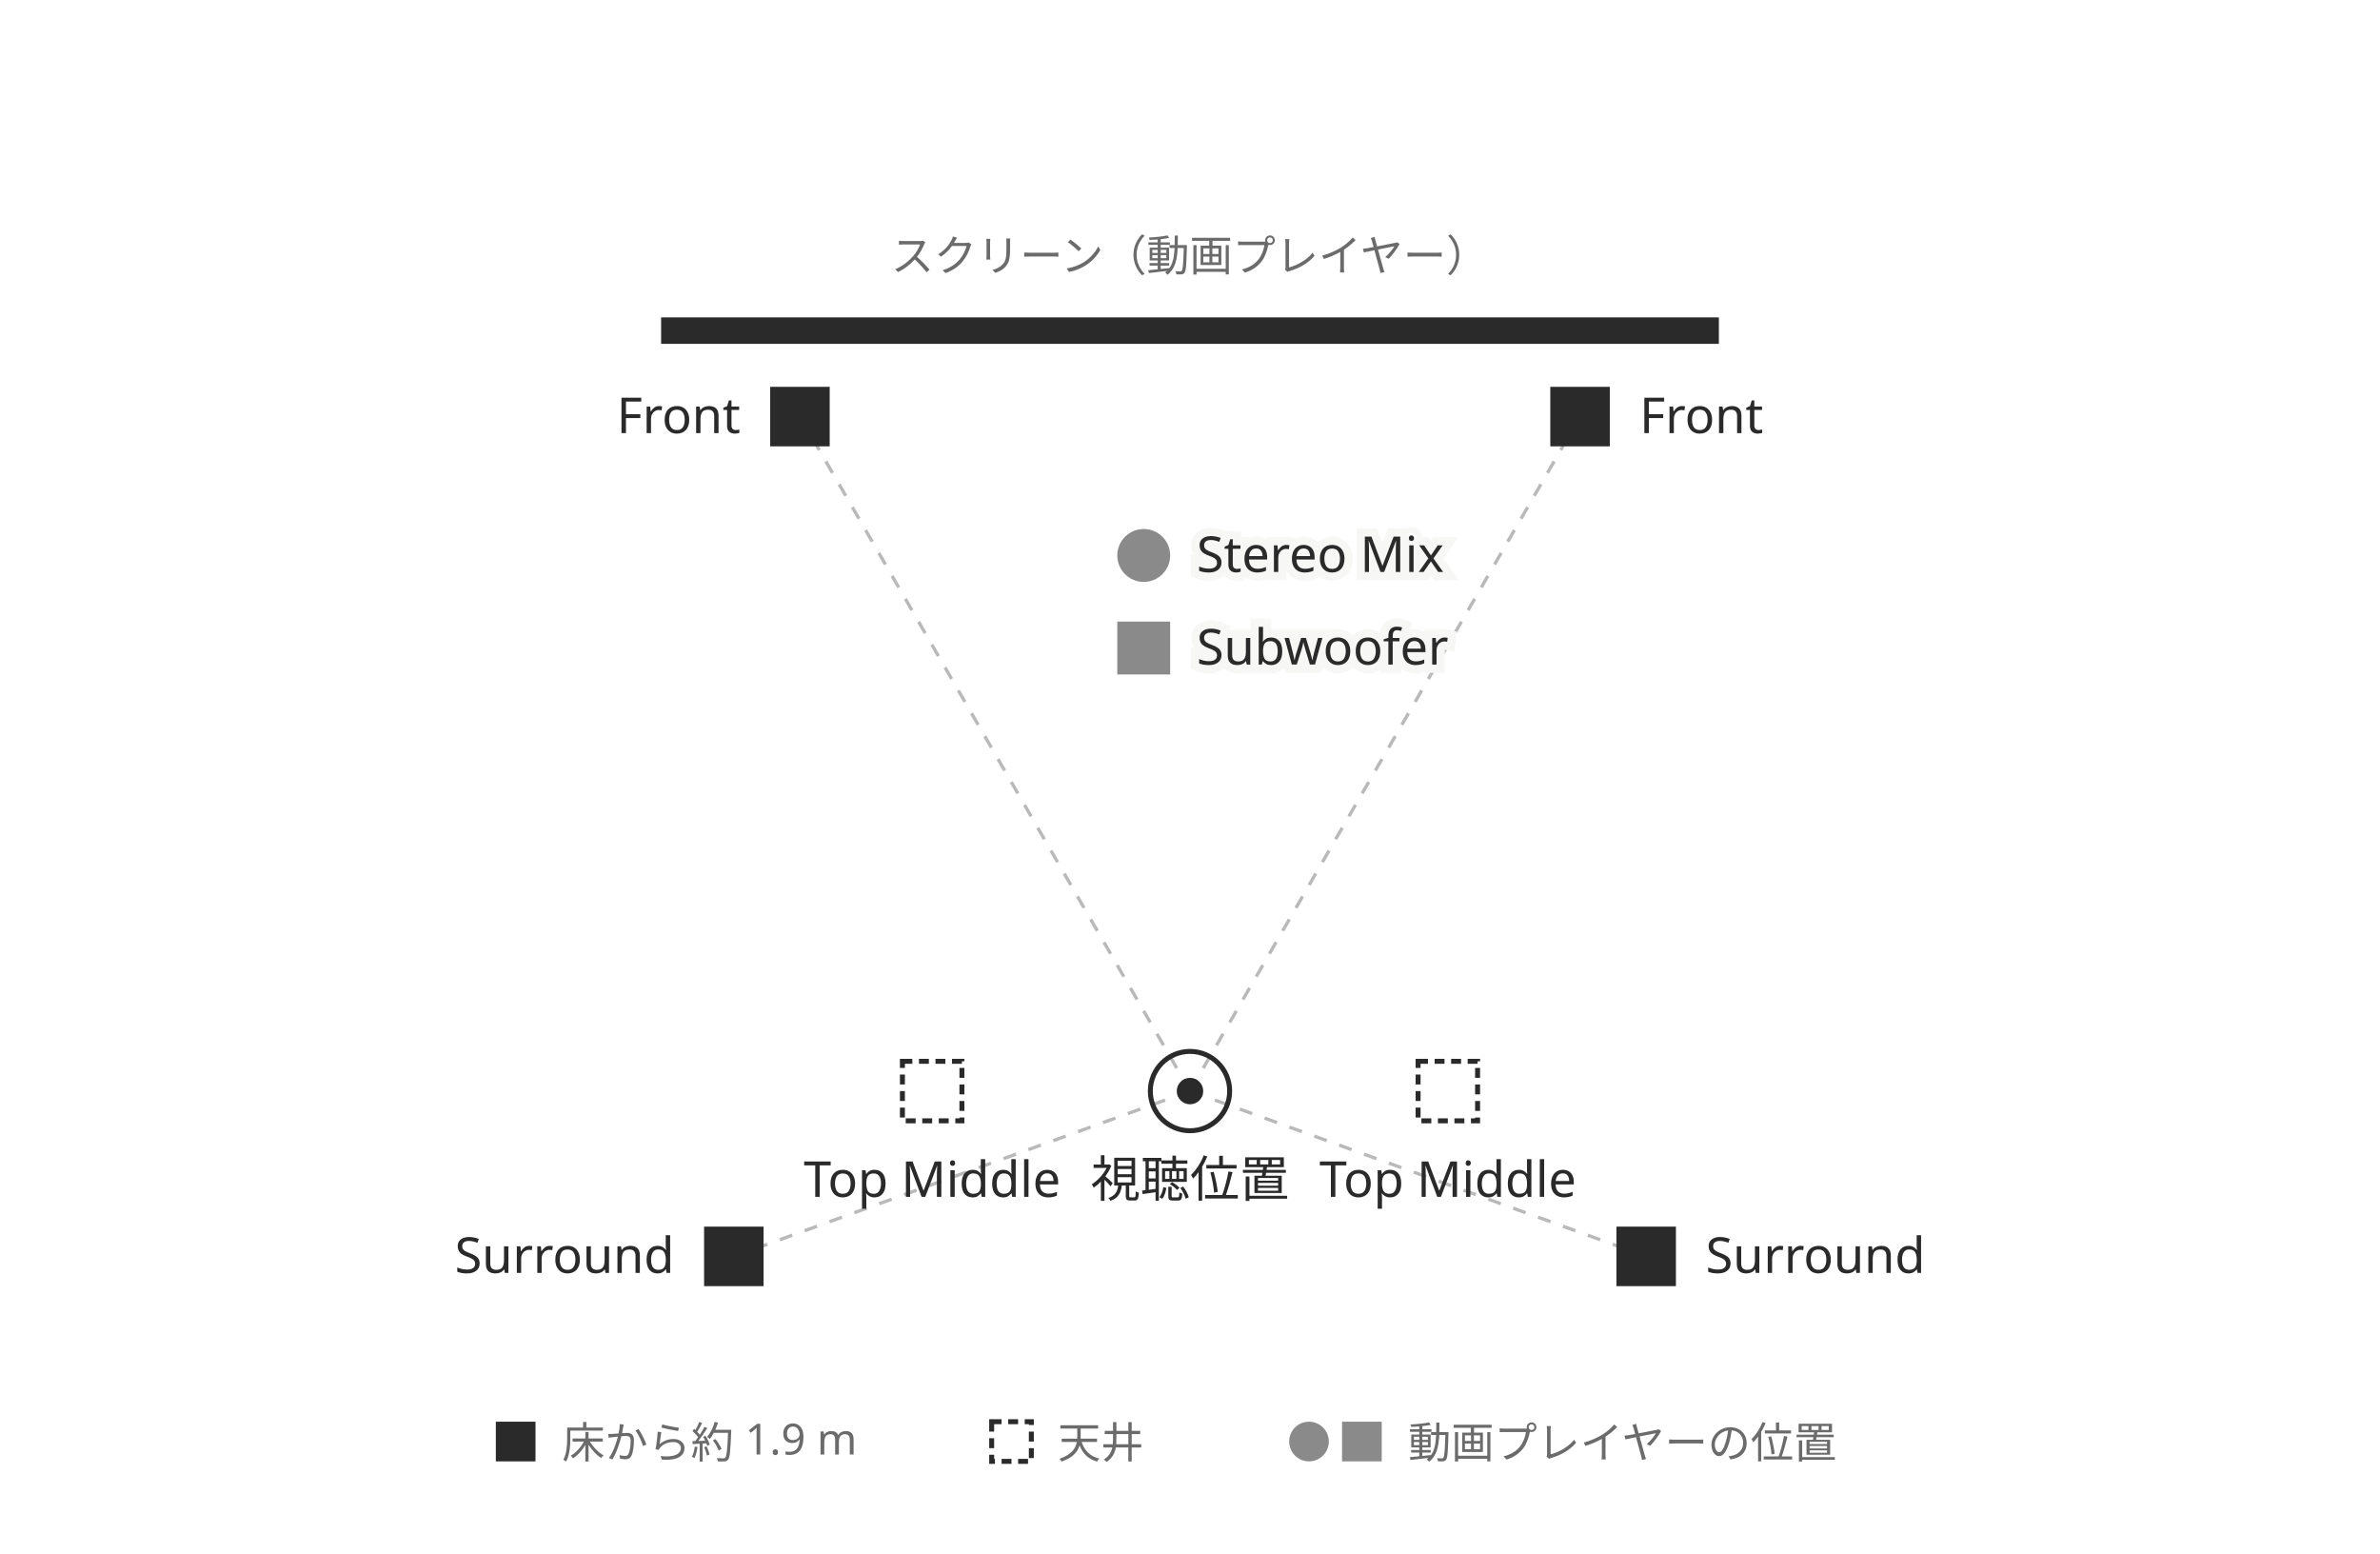
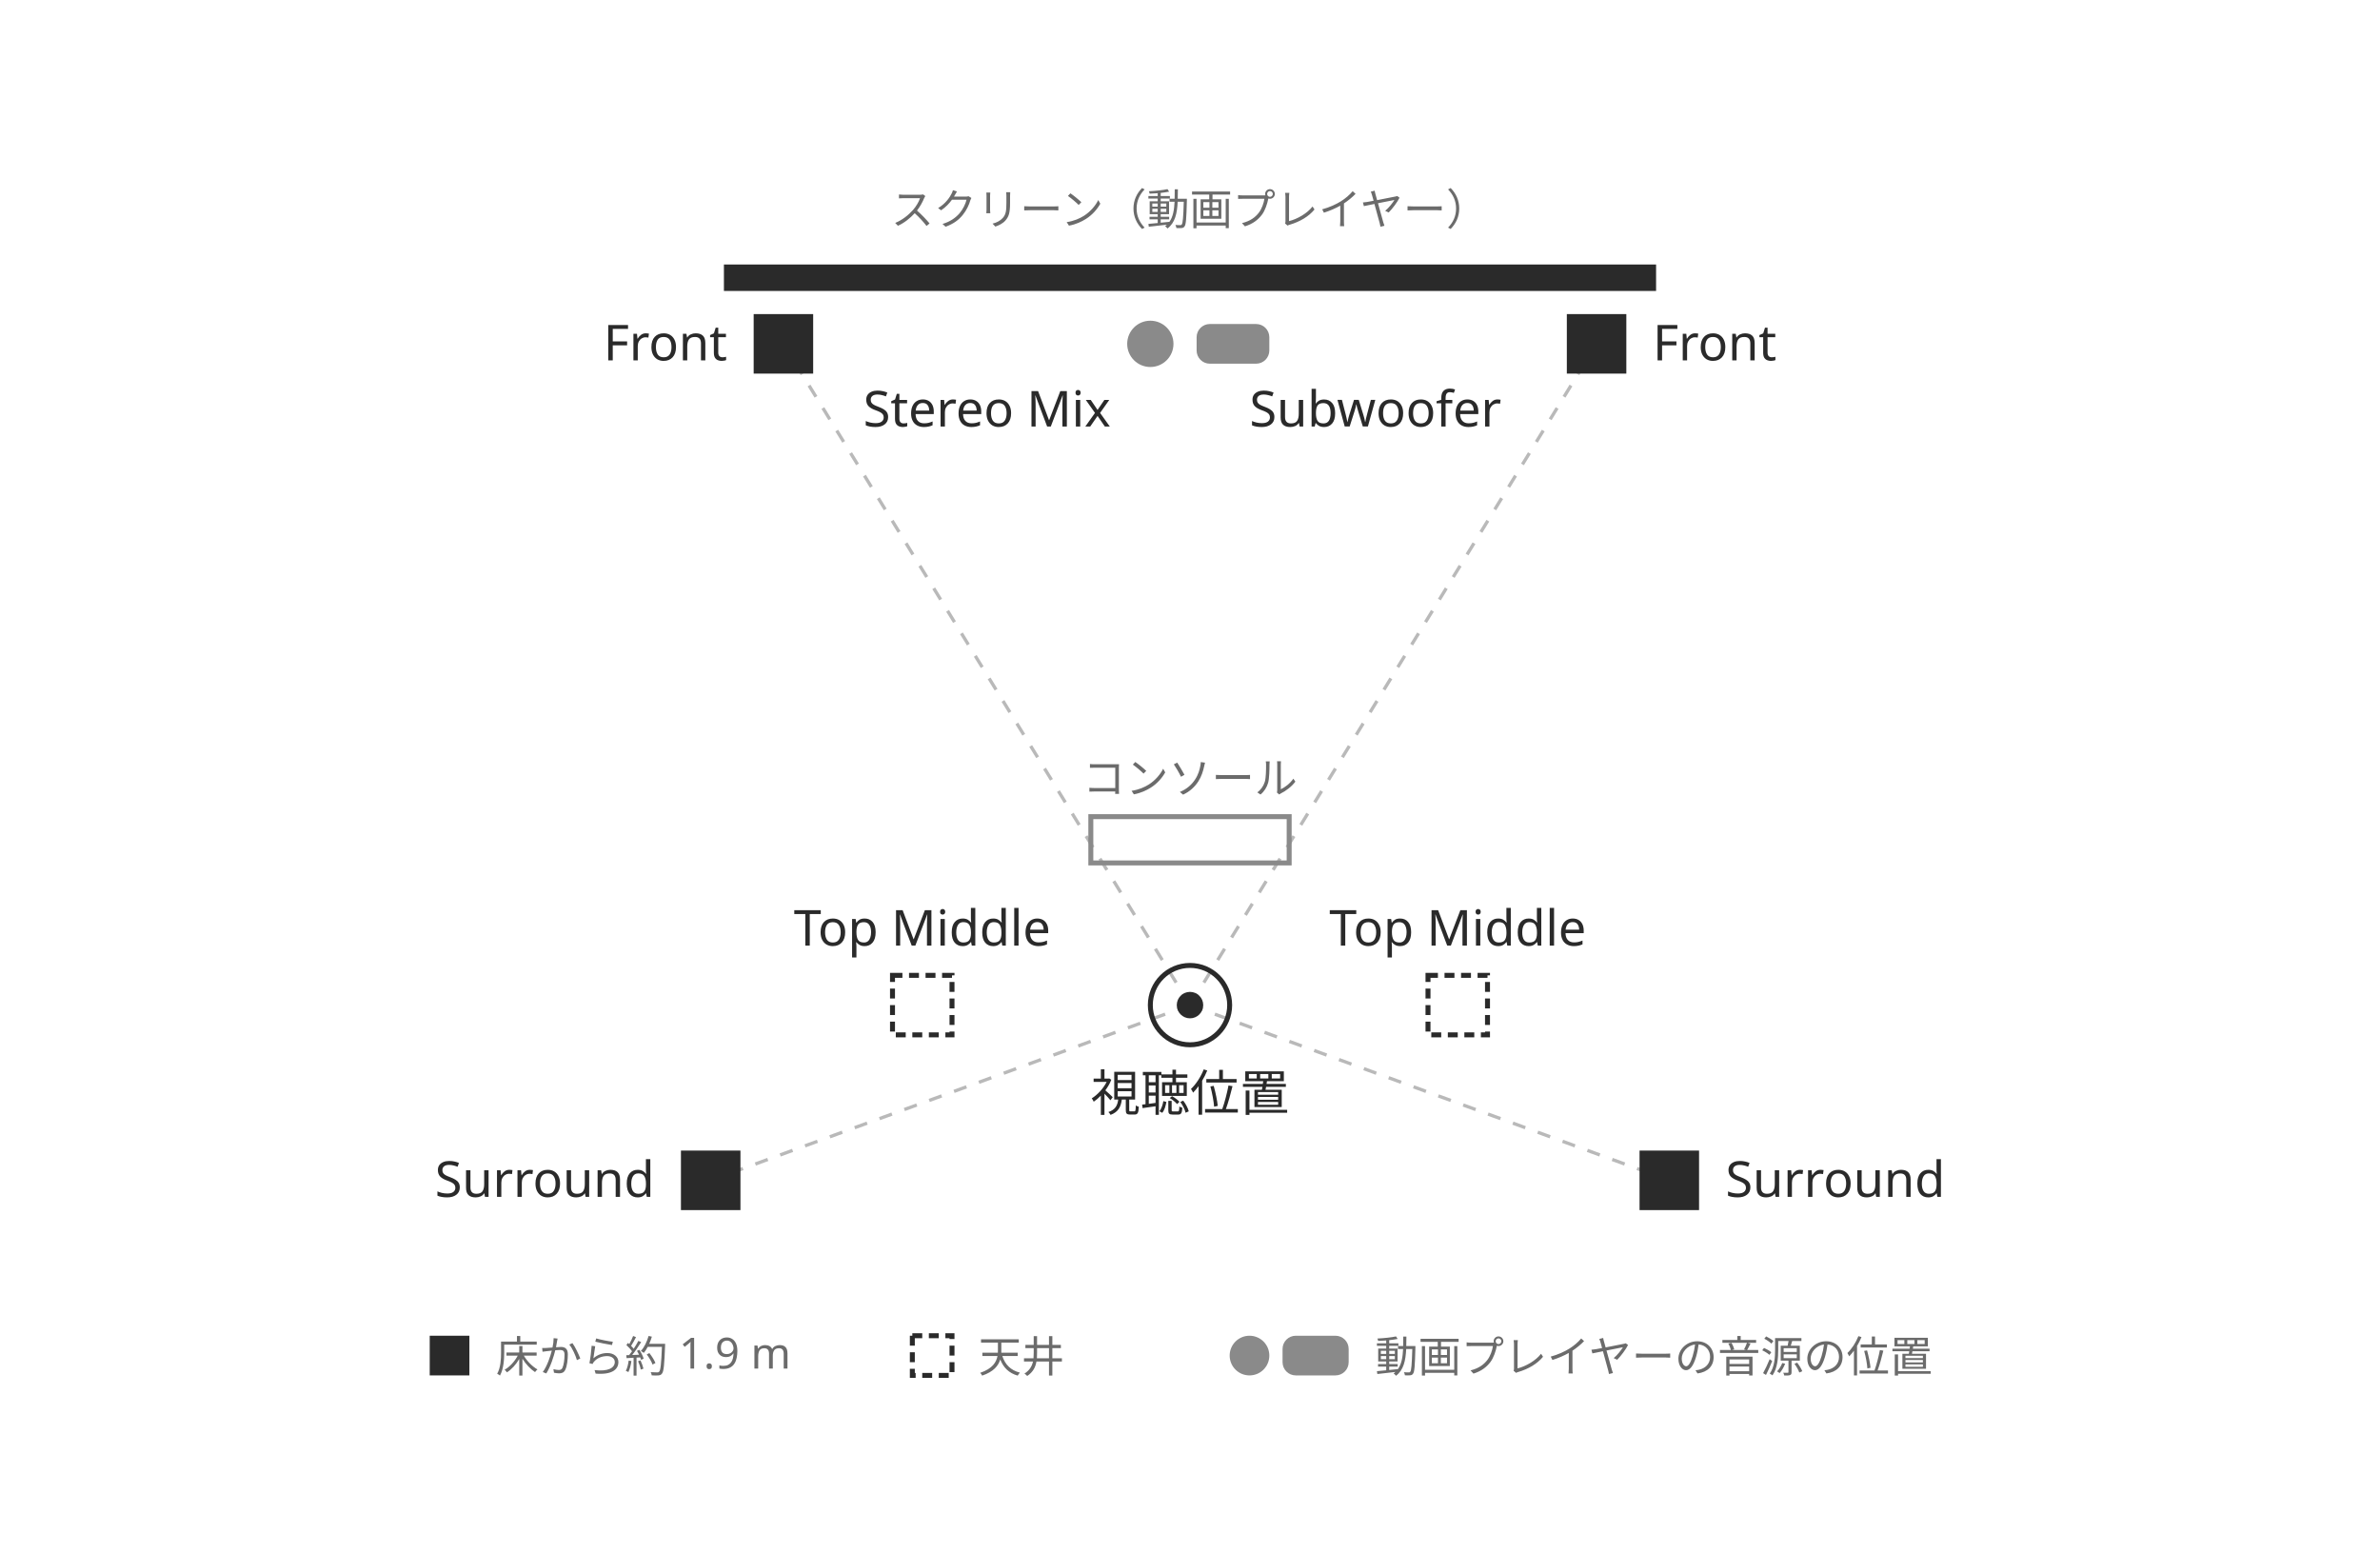
<svg xmlns="http://www.w3.org/2000/svg" width="1080" height="705" viewBox="0 0 720 470" font-family="'Jost','Irohamaru','Hiragino Sans','Yu Gothic UI',sans-serif">
  <g stroke="#b9b9b9" stroke-width="1" stroke-dasharray="4 4">
-     <line x1="360" y1="330" x2="242" y2="126" />
-     <line x1="360" y1="330" x2="478" y2="126" />
-     <line x1="360" y1="330" x2="222" y2="380" />
-     <line x1="360" y1="330" x2="498" y2="380" />
+     <line x1="360" y1="304" x2="237" y2="104" />
+     <line x1="360" y1="304" x2="483" y2="104" />
+     <line x1="360" y1="304" x2="215" y2="357" />
+     <line x1="360" y1="304" x2="505" y2="357" />
  </g>
-   <rect x="200" y="96" width="320" height="8" fill="#2a2a2a" />
-   <text x="360" y="82" font-size="13" fill="#6b6b6b" text-anchor="middle">スクリーン（動画プレイヤー）</text>
-   <g stroke="#f7f7f6" stroke-width="5" paint-order="stroke">
-     <circle cx="346" cy="168" r="8" fill="#8a8a8a" stroke="none" />
-     <text x="362" y="173" font-size="15" fill="#2a2a2a">Stereo Mix</text>
-     <rect x="338" y="188" width="16" height="16" fill="#8a8a8a" stroke="none" />
-     <text x="362" y="201" font-size="15" fill="#2a2a2a">Subwoofer</text>
-   </g>
-   <rect x="233" y="117" width="18" height="18" fill="#2a2a2a" />
-   <rect x="469" y="117" width="18" height="18" fill="#2a2a2a" />
-   <text x="224" y="131" font-size="15" fill="#2a2a2a" text-anchor="end">Front</text>
-   <text x="496" y="131" font-size="15" fill="#2a2a2a">Front</text>
-   <rect x="213" y="371" width="18" height="18" fill="#2a2a2a" />
-   <rect x="489" y="371" width="18" height="18" fill="#2a2a2a" />
-   <text x="204" y="385" font-size="15" fill="#2a2a2a" text-anchor="end">Surround</text>
-   <text x="516" y="385" font-size="15" fill="#2a2a2a">Surround</text>
-   <rect x="273" y="321" width="18" height="18" fill="none" stroke="#2a2a2a" stroke-width="1.5" stroke-dasharray="3 2" />
-   <rect x="429" y="321" width="18" height="18" fill="none" stroke="#2a2a2a" stroke-width="1.5" stroke-dasharray="3 2" />
-   <text x="282" y="362" font-size="15" fill="#2a2a2a" text-anchor="middle">Top Middle</text>
-   <text x="438" y="362" font-size="15" fill="#2a2a2a" text-anchor="middle">Top Middle</text>
-   <circle cx="360" cy="330" r="12" fill="none" stroke="#2a2a2a" stroke-width="1.5" />
-   <circle cx="360" cy="330" r="4" fill="#2a2a2a" />
-   <text x="360" y="362" font-size="15" fill="#2a2a2a" text-anchor="middle">視聴位置</text>
+   <rect x="219" y="80" width="282" height="8" fill="#2a2a2a" />
+   <text x="360" y="68" font-size="13" fill="#6b6b6b" text-anchor="middle">スクリーン（動画プレイヤー）</text>
+   <rect x="228" y="95" width="18" height="18" fill="#2a2a2a" />
+   <rect x="474" y="95" width="18" height="18" fill="#2a2a2a" />
+   <text x="220" y="109" font-size="15" fill="#2a2a2a" text-anchor="end">Front</text>
+   <text x="500" y="109" font-size="15" fill="#2a2a2a">Front</text>
+   <circle cx="348" cy="104" r="7" fill="#8a8a8a" />
+   <rect x="362" y="98" width="22" height="12" rx="4" fill="#8a8a8a" />
+   <text x="336" y="129" font-size="15" fill="#2a2a2a" text-anchor="end">Stereo Mix</text>
+   <text x="378" y="129" font-size="15" fill="#2a2a2a">Subwoofer</text>
+   <rect x="330" y="247" width="60" height="14" fill="none" stroke="#8a8a8a" stroke-width="1.5" />
+   <text x="360" y="240" font-size="13" fill="#6b6b6b" text-anchor="middle">コンソール</text>
+   <rect x="270" y="295" width="18" height="18" fill="none" stroke="#2a2a2a" stroke-width="1.5" stroke-dasharray="3 2" />
+   <rect x="432" y="295" width="18" height="18" fill="none" stroke="#2a2a2a" stroke-width="1.5" stroke-dasharray="3 2" />
+   <text x="279" y="286" font-size="15" fill="#2a2a2a" text-anchor="middle">Top Middle</text>
+   <text x="441" y="286" font-size="15" fill="#2a2a2a" text-anchor="middle">Top Middle</text>
+   <circle cx="360" cy="304" r="12" fill="none" stroke="#2a2a2a" stroke-width="1.5" />
+   <circle cx="360" cy="304" r="4" fill="#2a2a2a" />
+   <text x="360" y="336" font-size="15" fill="#2a2a2a" text-anchor="middle">視聴位置</text>
+   <rect x="206" y="348" width="18" height="18" fill="#2a2a2a" />
+   <rect x="496" y="348" width="18" height="18" fill="#2a2a2a" />
+   <text x="198" y="362" font-size="15" fill="#2a2a2a" text-anchor="end">Surround</text>
+   <text x="522" y="362" font-size="15" fill="#2a2a2a">Surround</text>
  <g font-size="13" fill="#6b6b6b">
-     <rect x="150" y="430" width="12" height="12" fill="#2a2a2a" />
-     <text x="170" y="441">床から約 1.9 m</text>
-     <rect x="300" y="430" width="12" height="12" fill="none" stroke="#2a2a2a" stroke-width="1.5" stroke-dasharray="3 2" />
-     <text x="320" y="441">天井</text>
-     <circle cx="396" cy="436" r="6" fill="#8a8a8a" />
-     <rect x="406" y="430" width="12" height="12" fill="#8a8a8a" />
-     <text x="426" y="441">動画プレイヤーの位置</text>
+     <rect x="130" y="404" width="12" height="12" fill="#2a2a2a" />
+     <text x="150" y="415">床から約 1.9 m</text>
+     <rect x="276" y="404" width="12" height="12" fill="none" stroke="#2a2a2a" stroke-width="1.5" stroke-dasharray="3 2" />
+     <text x="296" y="415">天井</text>
+     <circle cx="378" cy="410" r="6" fill="#8a8a8a" />
+     <rect x="388" y="404" width="20" height="12" rx="4" fill="#8a8a8a" />
+     <text x="416" y="415">動画プレイヤーの音源の位置</text>
  </g>
</svg>
